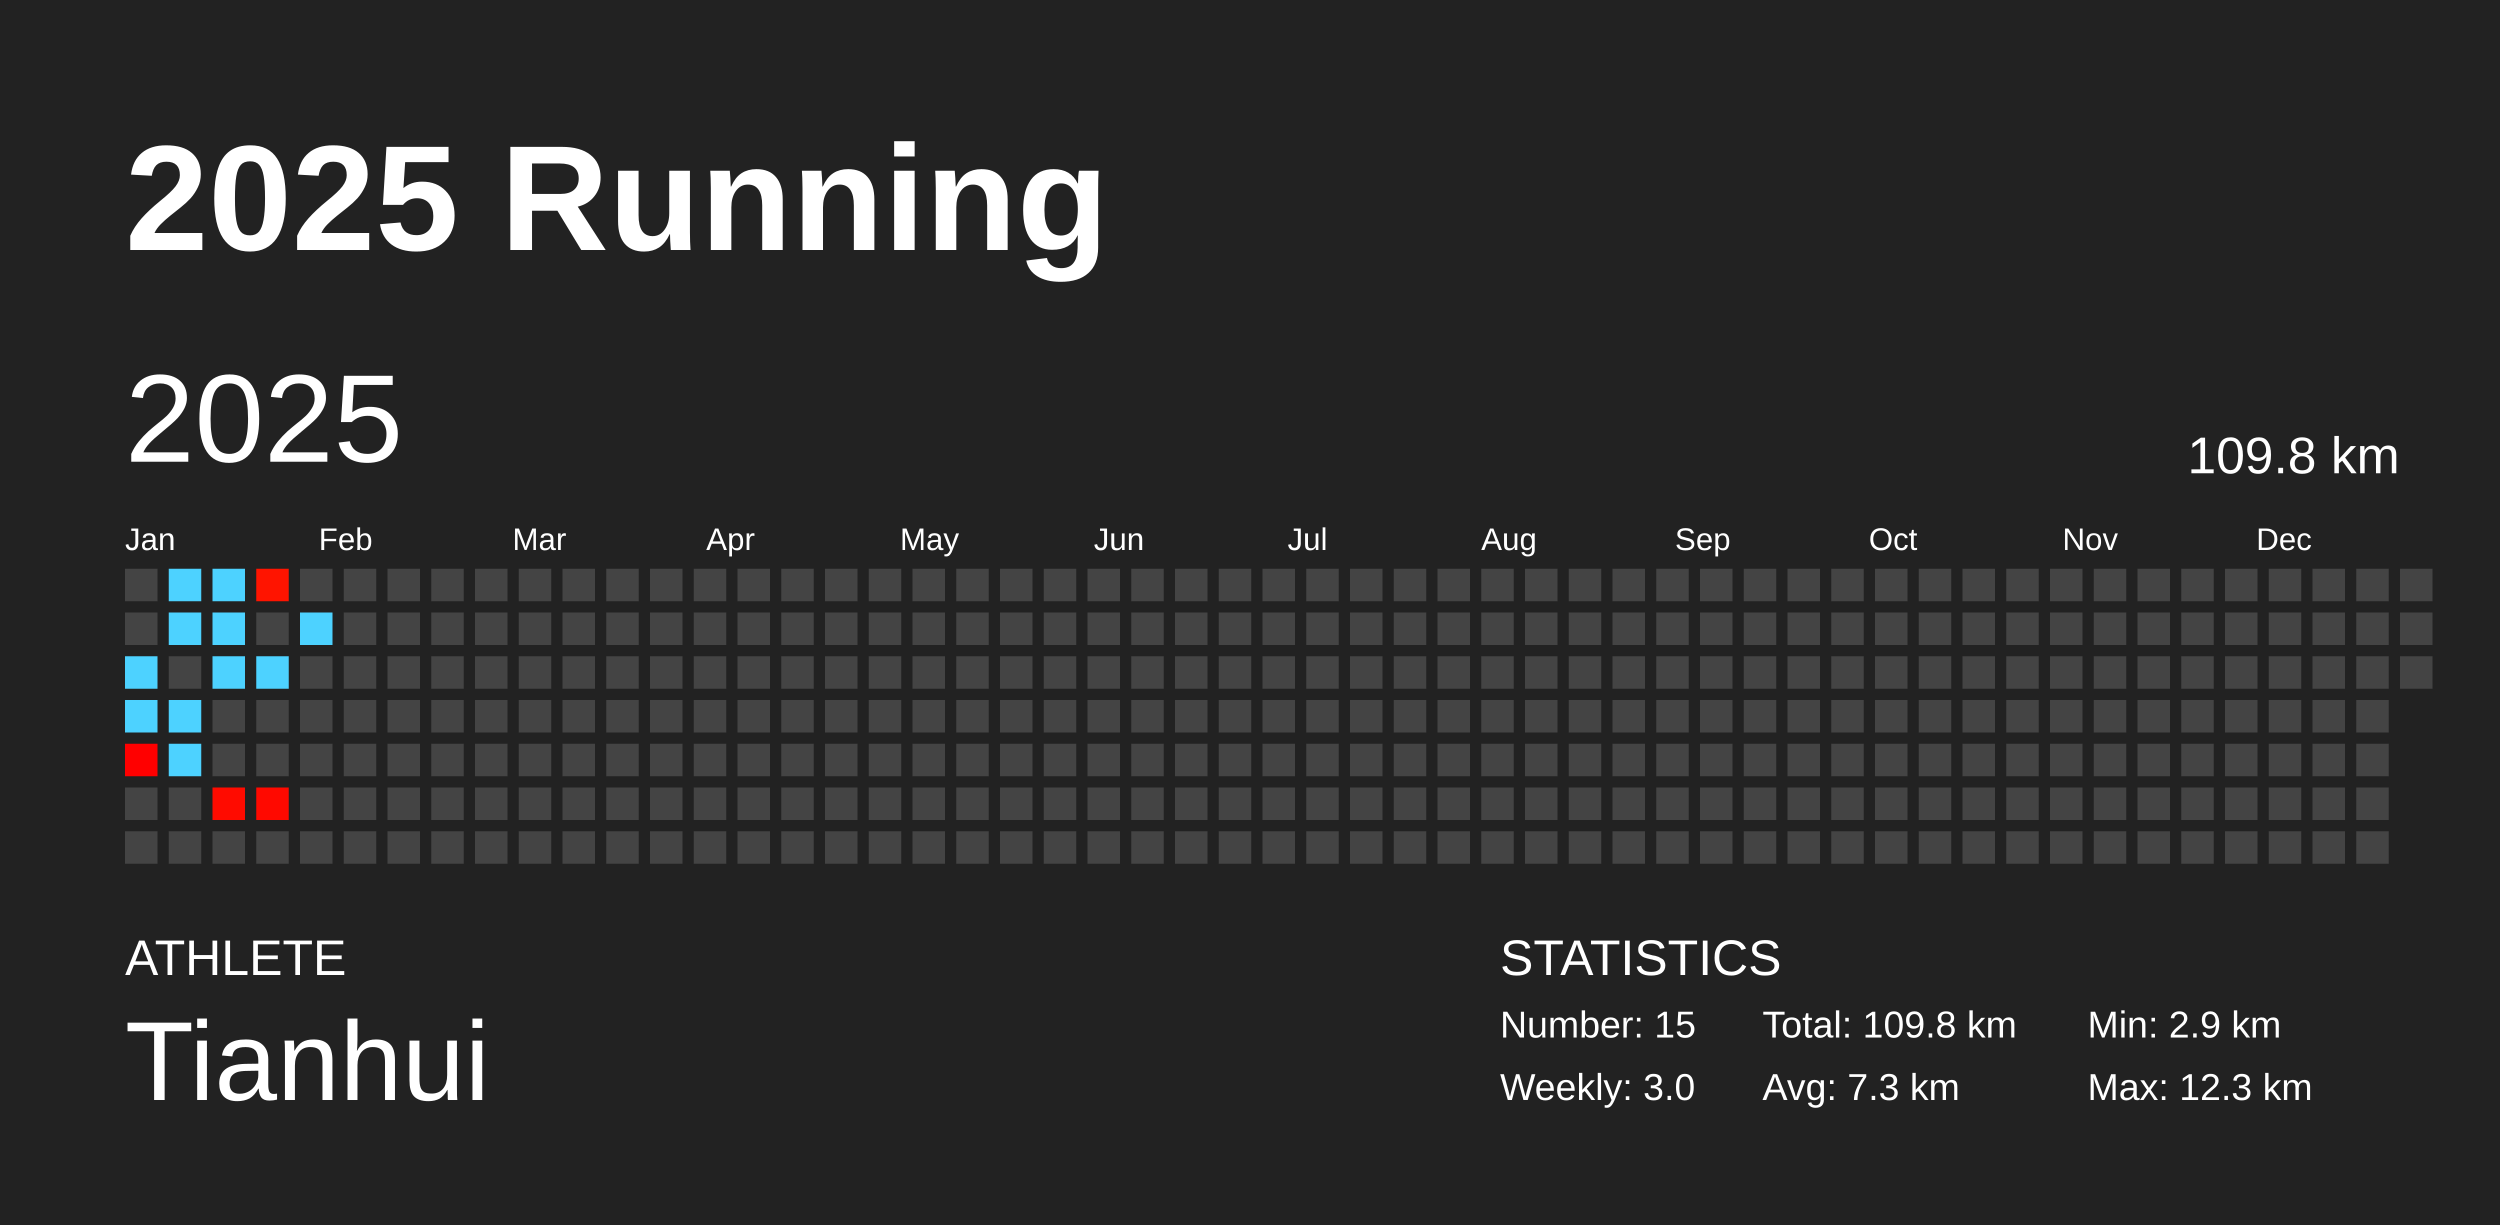
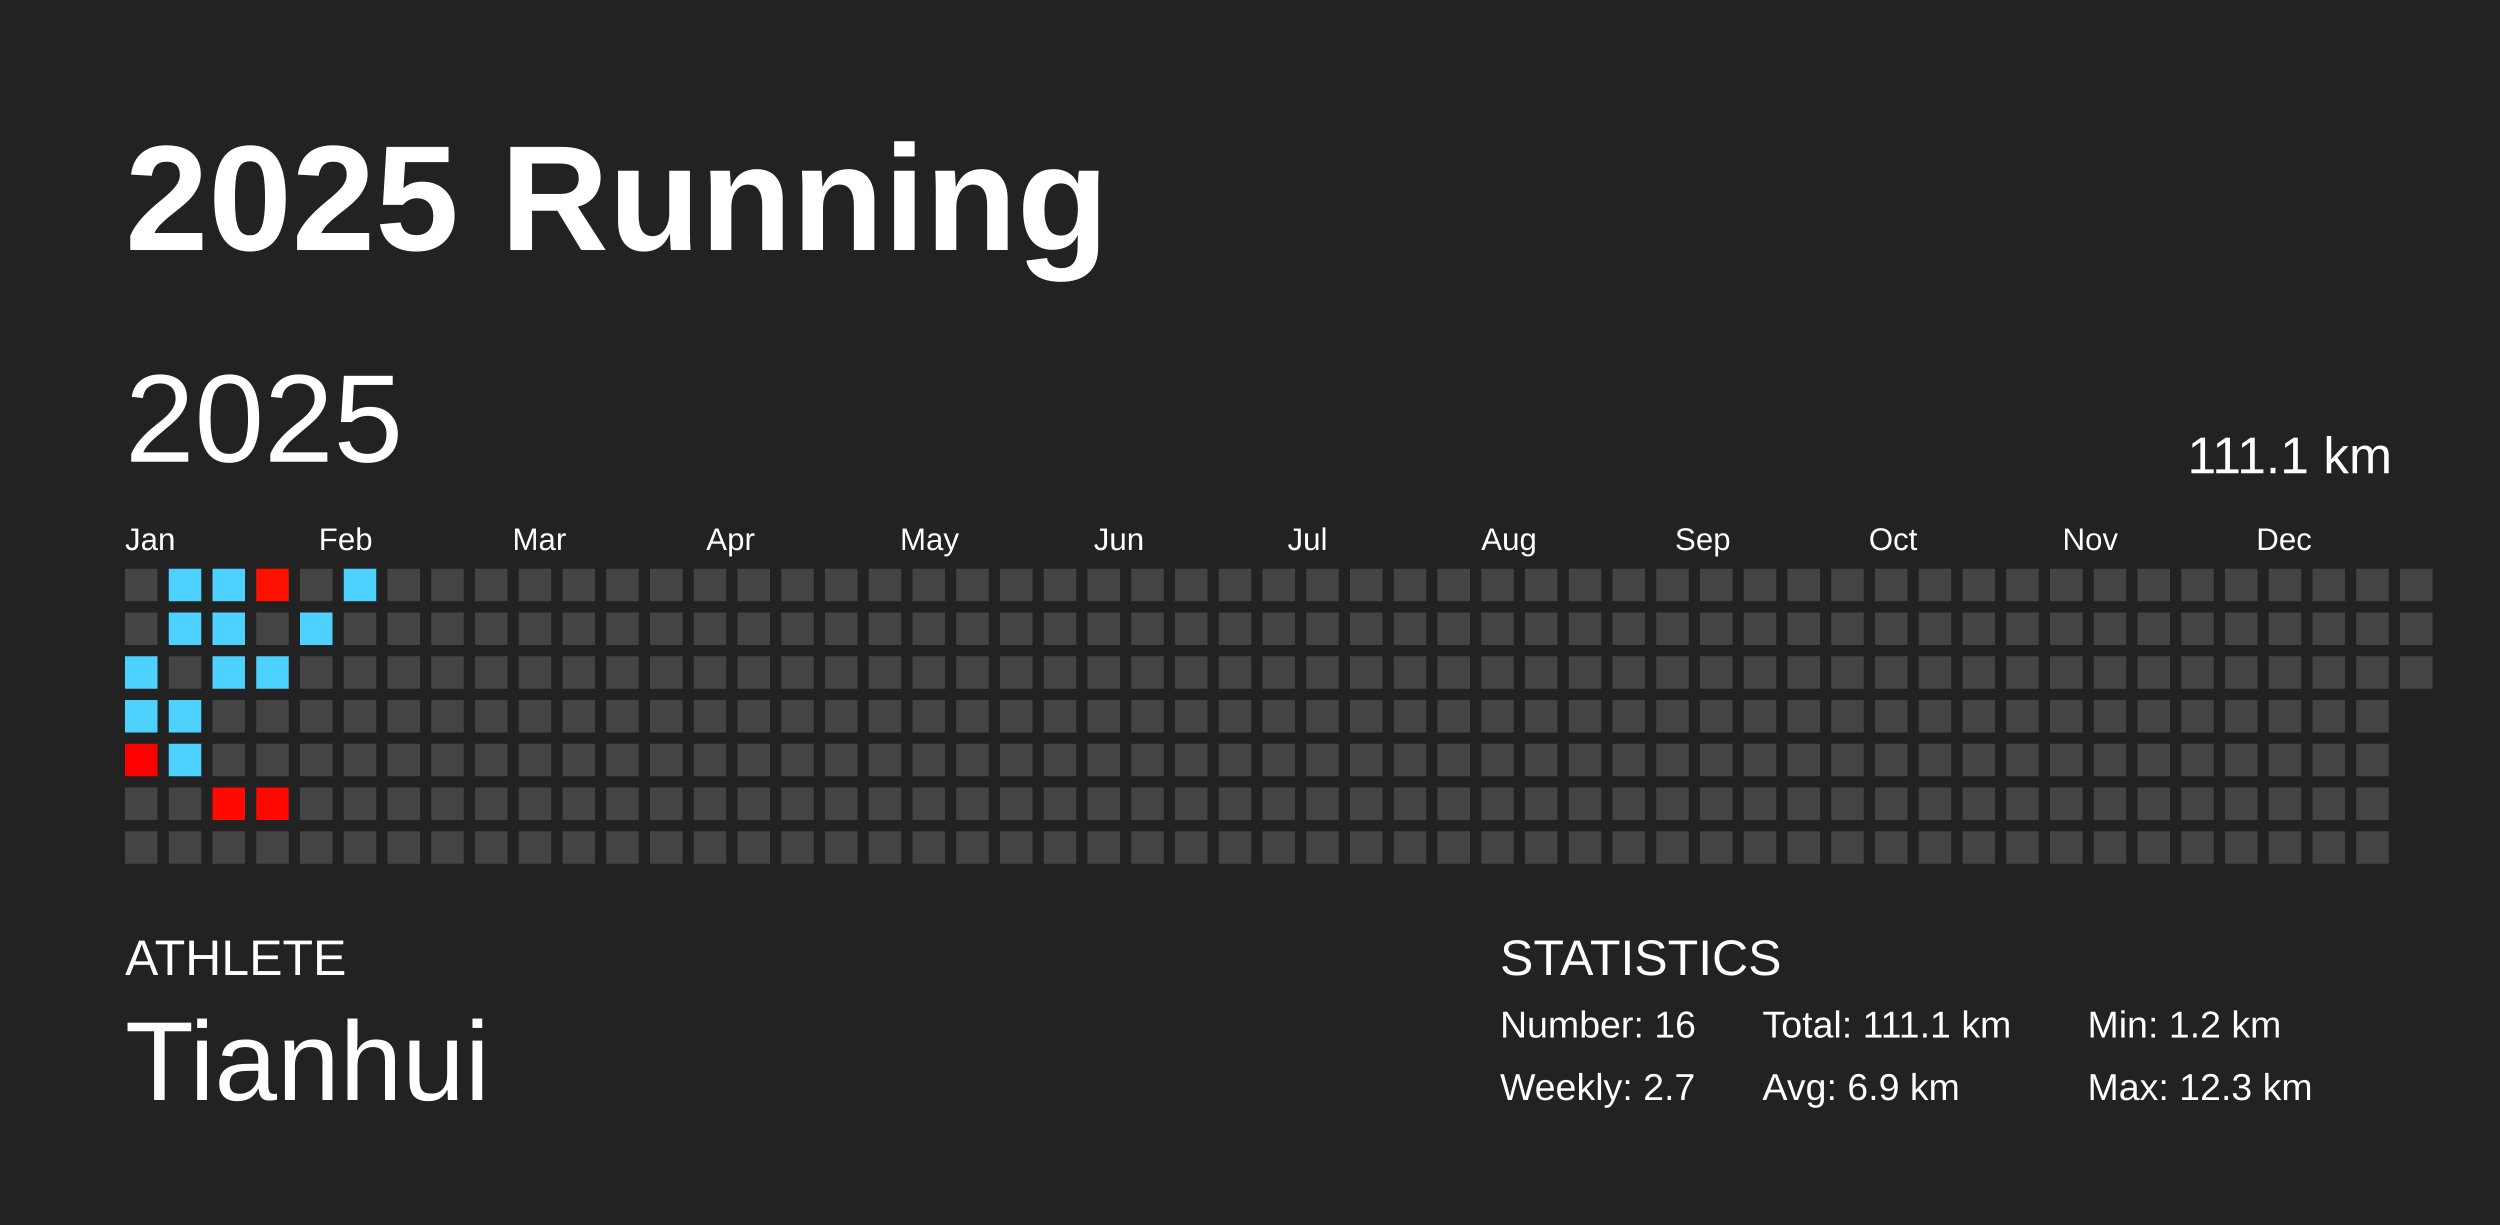
<svg xmlns="http://www.w3.org/2000/svg" baseProfile="full" height="98mm" version="1.1" viewBox="0,0,200,98" width="200mm">
  <defs />
  <rect fill="#222222" height="98" width="200" x="0" y="0" />
  <text fill="#FFFFFF" style="font-size:12px; font-family:Arial; font-weight:bold;" x="10" y="20">2025 Running</text>
  <text fill="#FFFFFF" style="font-size:4px; font-family:Arial" x="10" y="78">ATHLETE</text>
  <text fill="#FFFFFF" style="font-size:9px; font-family:Arial" x="10" y="88">Tianhui</text>
  <text fill="#FFFFFF" style="font-size:4px; font-family:Arial" x="120" y="78">STATISTICS</text>
-   <text fill="#FFFFFF" style="font-size:3px; font-family:Arial" x="120" y="83">Number: 15</text>
-   <text fill="#FFFFFF" style="font-size:3px; font-family:Arial" x="120" y="88">Weekly: 3.0</text>
-   <text fill="#FFFFFF" style="font-size:3px; font-family:Arial" x="141" y="83">Total: 109.8 km</text>
-   <text fill="#FFFFFF" style="font-size:3px; font-family:Arial" x="141" y="88">Avg: 7.3 km</text>
-   <text fill="#FFFFFF" style="font-size:3px; font-family:Arial" x="167" y="83">Min: 2.9 km</text>
+   <text fill="#FFFFFF" style="font-size:3px; font-family:Arial" x="120" y="83">Number: 16</text>
+   <text fill="#FFFFFF" style="font-size:3px; font-family:Arial" x="120" y="88">Weekly: 2.7</text>
+   <text fill="#FFFFFF" style="font-size:3px; font-family:Arial" x="141" y="83">Total: 111.1 km</text>
+   <text fill="#FFFFFF" style="font-size:3px; font-family:Arial" x="141" y="88">Avg: 6.9 km</text>
+   <text fill="#FFFFFF" style="font-size:3px; font-family:Arial" x="167" y="83">Min: 1.2 km</text>
  <text fill="#FFFFFF" style="font-size:3px; font-family:Arial" x="167" y="88">Max: 12.3 km</text>
  <text dominant-baseline="hanging" fill="#FFFFFF" style="font-size:10.0px; font-family:Arial;" x="10" y="30">2025</text>
-   <text dominant-baseline="hanging" fill="#FFFFFF" style="font-size:4.125px; font-family:Arial;" x="175" y="35">109.8 km</text>
+   <text dominant-baseline="hanging" fill="#FFFFFF" style="font-size:4.125px; font-family:Arial;" x="175" y="35">111.1 km</text>
  <text fill="#FFFFFF" style="font-size:2.5px; font-family:Arial" x="10.0" y="44">Jan</text>
  <text fill="#FFFFFF" style="font-size:2.5px; font-family:Arial" x="25.5" y="44">Feb</text>
  <text fill="#FFFFFF" style="font-size:2.5px; font-family:Arial" x="41.0" y="44">Mar</text>
  <text fill="#FFFFFF" style="font-size:2.5px; font-family:Arial" x="56.5" y="44">Apr</text>
  <text fill="#FFFFFF" style="font-size:2.5px; font-family:Arial" x="72.0" y="44">May</text>
  <text fill="#FFFFFF" style="font-size:2.5px; font-family:Arial" x="87.5" y="44">Jun</text>
  <text fill="#FFFFFF" style="font-size:2.5px; font-family:Arial" x="103.0" y="44">Jul</text>
  <text fill="#FFFFFF" style="font-size:2.5px; font-family:Arial" x="118.5" y="44">Aug</text>
  <text fill="#FFFFFF" style="font-size:2.5px; font-family:Arial" x="134.0" y="44">Sep</text>
  <text fill="#FFFFFF" style="font-size:2.5px; font-family:Arial" x="149.5" y="44">Oct</text>
  <text fill="#FFFFFF" style="font-size:2.5px; font-family:Arial" x="165.0" y="44">Nov</text>
  <text fill="#FFFFFF" style="font-size:2.5px; font-family:Arial" x="180.5" y="44">Dec</text>
  <rect fill="#444444" height="2.6" width="2.6" x="10.0" y="45.5" />
  <rect fill="#444444" height="2.6" width="2.6" x="10.0" y="49.0" />
  <rect fill="#4dd2ff" height="2.6" width="2.6" x="10.0" y="52.5" />
  <rect fill="#4dd2ff" height="2.6" width="2.6" x="10.0" y="56.0" />
  <rect fill="#ff0000" height="2.6" width="2.6" x="10.0" y="59.5" />
  <rect fill="#444444" height="2.6" width="2.6" x="10.0" y="63.0" />
  <rect fill="#444444" height="2.6" width="2.6" x="10.0" y="66.5" />
  <rect fill="#4dd2ff" height="2.6" width="2.6" x="13.5" y="45.5" />
  <rect fill="#4dd2ff" height="2.6" width="2.6" x="13.5" y="49.0" />
  <rect fill="#444444" height="2.6" width="2.6" x="13.5" y="52.5" />
  <rect fill="#4dd2ff" height="2.6" width="2.6" x="13.5" y="56.0" />
  <rect fill="#4dd2ff" height="2.6" width="2.6" x="13.5" y="59.5" />
  <rect fill="#444444" height="2.6" width="2.6" x="13.5" y="63.0" />
  <rect fill="#444444" height="2.6" width="2.6" x="13.5" y="66.5" />
  <rect fill="#4dd2ff" height="2.6" width="2.6" x="17.0" y="45.5" />
  <rect fill="#4dd2ff" height="2.6" width="2.6" x="17.0" y="49.0" />
  <rect fill="#4dd2ff" height="2.6" width="2.6" x="17.0" y="52.5" />
  <rect fill="#444444" height="2.6" width="2.6" x="17.0" y="56.0" />
  <rect fill="#444444" height="2.6" width="2.6" x="17.0" y="59.5" />
-   <rect fill="#ff0b00" height="2.6" width="2.6" x="17.0" y="63.0" />
+   <rect fill="#ff0900" height="2.6" width="2.6" x="17.0" y="63.0" />
  <rect fill="#444444" height="2.6" width="2.6" x="17.0" y="66.5" />
-   <rect fill="#ff1400" height="2.6" width="2.6" x="20.5" y="45.5" />
+   <rect fill="#ff1100" height="2.6" width="2.6" x="20.5" y="45.5" />
  <rect fill="#444444" height="2.6" width="2.6" x="20.5" y="49.0" />
  <rect fill="#4dd2ff" height="2.6" width="2.6" x="20.5" y="52.5" />
  <rect fill="#444444" height="2.6" width="2.6" x="20.5" y="56.0" />
  <rect fill="#444444" height="2.6" width="2.6" x="20.5" y="59.5" />
-   <rect fill="#ff0900" height="2.6" width="2.6" x="20.5" y="63.0" />
+   <rect fill="#ff0800" height="2.6" width="2.6" x="20.5" y="63.0" />
  <rect fill="#444444" height="2.6" width="2.6" x="20.5" y="66.5" />
  <rect fill="#444444" height="2.6" width="2.6" x="24.0" y="45.5" />
  <rect fill="#4dd2ff" height="2.6" width="2.6" x="24.0" y="49.0" />
  <rect fill="#444444" height="2.6" width="2.6" x="24.0" y="52.5" />
  <rect fill="#444444" height="2.6" width="2.6" x="24.0" y="56.0" />
  <rect fill="#444444" height="2.6" width="2.6" x="24.0" y="59.5" />
  <rect fill="#444444" height="2.6" width="2.6" x="24.0" y="63.0" />
  <rect fill="#444444" height="2.6" width="2.6" x="24.0" y="66.5" />
-   <rect fill="#444444" height="2.6" width="2.6" x="27.5" y="45.5" />
+   <rect fill="#4dd2ff" height="2.6" width="2.6" x="27.5" y="45.5" />
  <rect fill="#444444" height="2.6" width="2.6" x="27.5" y="49.0" />
  <rect fill="#444444" height="2.6" width="2.6" x="27.5" y="52.5" />
  <rect fill="#444444" height="2.6" width="2.6" x="27.5" y="56.0" />
  <rect fill="#444444" height="2.6" width="2.6" x="27.5" y="59.5" />
  <rect fill="#444444" height="2.6" width="2.6" x="27.5" y="63.0" />
  <rect fill="#444444" height="2.6" width="2.6" x="27.5" y="66.5" />
  <rect fill="#444444" height="2.6" width="2.6" x="31.0" y="45.5" />
  <rect fill="#444444" height="2.6" width="2.6" x="31.0" y="49.0" />
  <rect fill="#444444" height="2.6" width="2.6" x="31.0" y="52.5" />
  <rect fill="#444444" height="2.6" width="2.6" x="31.0" y="56.0" />
  <rect fill="#444444" height="2.6" width="2.6" x="31.0" y="59.5" />
  <rect fill="#444444" height="2.6" width="2.6" x="31.0" y="63.0" />
  <rect fill="#444444" height="2.6" width="2.6" x="31.0" y="66.5" />
  <rect fill="#444444" height="2.6" width="2.6" x="34.5" y="45.5" />
  <rect fill="#444444" height="2.6" width="2.6" x="34.5" y="49.0" />
  <rect fill="#444444" height="2.6" width="2.6" x="34.5" y="52.5" />
  <rect fill="#444444" height="2.6" width="2.6" x="34.5" y="56.0" />
  <rect fill="#444444" height="2.6" width="2.6" x="34.5" y="59.5" />
  <rect fill="#444444" height="2.6" width="2.6" x="34.5" y="63.0" />
  <rect fill="#444444" height="2.6" width="2.6" x="34.5" y="66.5" />
  <rect fill="#444444" height="2.6" width="2.6" x="38.0" y="45.5" />
  <rect fill="#444444" height="2.6" width="2.6" x="38.0" y="49.0" />
  <rect fill="#444444" height="2.6" width="2.6" x="38.0" y="52.5" />
  <rect fill="#444444" height="2.6" width="2.6" x="38.0" y="56.0" />
  <rect fill="#444444" height="2.6" width="2.6" x="38.0" y="59.5" />
  <rect fill="#444444" height="2.6" width="2.6" x="38.0" y="63.0" />
  <rect fill="#444444" height="2.6" width="2.6" x="38.0" y="66.5" />
  <rect fill="#444444" height="2.6" width="2.6" x="41.5" y="45.5" />
  <rect fill="#444444" height="2.6" width="2.6" x="41.5" y="49.0" />
  <rect fill="#444444" height="2.6" width="2.6" x="41.5" y="52.5" />
  <rect fill="#444444" height="2.6" width="2.6" x="41.5" y="56.0" />
  <rect fill="#444444" height="2.6" width="2.6" x="41.5" y="59.5" />
  <rect fill="#444444" height="2.6" width="2.6" x="41.5" y="63.0" />
  <rect fill="#444444" height="2.6" width="2.6" x="41.5" y="66.5" />
  <rect fill="#444444" height="2.6" width="2.6" x="45.0" y="45.5" />
  <rect fill="#444444" height="2.6" width="2.6" x="45.0" y="49.0" />
  <rect fill="#444444" height="2.6" width="2.6" x="45.0" y="52.5" />
  <rect fill="#444444" height="2.6" width="2.6" x="45.0" y="56.0" />
  <rect fill="#444444" height="2.6" width="2.6" x="45.0" y="59.5" />
  <rect fill="#444444" height="2.6" width="2.6" x="45.0" y="63.0" />
  <rect fill="#444444" height="2.6" width="2.6" x="45.0" y="66.5" />
  <rect fill="#444444" height="2.6" width="2.6" x="48.5" y="45.5" />
  <rect fill="#444444" height="2.6" width="2.6" x="48.5" y="49.0" />
  <rect fill="#444444" height="2.6" width="2.6" x="48.5" y="52.5" />
  <rect fill="#444444" height="2.6" width="2.6" x="48.5" y="56.0" />
  <rect fill="#444444" height="2.6" width="2.6" x="48.5" y="59.5" />
  <rect fill="#444444" height="2.6" width="2.6" x="48.5" y="63.0" />
  <rect fill="#444444" height="2.6" width="2.6" x="48.5" y="66.5" />
  <rect fill="#444444" height="2.6" width="2.6" x="52.0" y="45.5" />
  <rect fill="#444444" height="2.6" width="2.6" x="52.0" y="49.0" />
  <rect fill="#444444" height="2.6" width="2.6" x="52.0" y="52.5" />
  <rect fill="#444444" height="2.6" width="2.6" x="52.0" y="56.0" />
  <rect fill="#444444" height="2.6" width="2.6" x="52.0" y="59.5" />
  <rect fill="#444444" height="2.6" width="2.6" x="52.0" y="63.0" />
  <rect fill="#444444" height="2.6" width="2.6" x="52.0" y="66.5" />
  <rect fill="#444444" height="2.6" width="2.6" x="55.5" y="45.5" />
  <rect fill="#444444" height="2.6" width="2.6" x="55.5" y="49.0" />
  <rect fill="#444444" height="2.6" width="2.6" x="55.5" y="52.5" />
  <rect fill="#444444" height="2.6" width="2.6" x="55.5" y="56.0" />
  <rect fill="#444444" height="2.6" width="2.6" x="55.5" y="59.5" />
  <rect fill="#444444" height="2.6" width="2.6" x="55.5" y="63.0" />
  <rect fill="#444444" height="2.6" width="2.6" x="55.5" y="66.5" />
  <rect fill="#444444" height="2.6" width="2.6" x="59.0" y="45.5" />
  <rect fill="#444444" height="2.6" width="2.6" x="59.0" y="49.0" />
  <rect fill="#444444" height="2.6" width="2.6" x="59.0" y="52.5" />
  <rect fill="#444444" height="2.6" width="2.6" x="59.0" y="56.0" />
  <rect fill="#444444" height="2.6" width="2.6" x="59.0" y="59.5" />
  <rect fill="#444444" height="2.6" width="2.6" x="59.0" y="63.0" />
  <rect fill="#444444" height="2.6" width="2.6" x="59.0" y="66.5" />
  <rect fill="#444444" height="2.6" width="2.6" x="62.5" y="45.5" />
  <rect fill="#444444" height="2.6" width="2.6" x="62.5" y="49.0" />
  <rect fill="#444444" height="2.6" width="2.6" x="62.5" y="52.5" />
  <rect fill="#444444" height="2.6" width="2.6" x="62.5" y="56.0" />
  <rect fill="#444444" height="2.6" width="2.6" x="62.5" y="59.5" />
  <rect fill="#444444" height="2.6" width="2.6" x="62.5" y="63.0" />
  <rect fill="#444444" height="2.6" width="2.6" x="62.5" y="66.5" />
  <rect fill="#444444" height="2.6" width="2.6" x="66.0" y="45.5" />
  <rect fill="#444444" height="2.6" width="2.6" x="66.0" y="49.0" />
  <rect fill="#444444" height="2.6" width="2.6" x="66.0" y="52.5" />
  <rect fill="#444444" height="2.6" width="2.6" x="66.0" y="56.0" />
  <rect fill="#444444" height="2.6" width="2.6" x="66.0" y="59.5" />
  <rect fill="#444444" height="2.6" width="2.6" x="66.0" y="63.0" />
  <rect fill="#444444" height="2.6" width="2.6" x="66.0" y="66.5" />
  <rect fill="#444444" height="2.6" width="2.6" x="69.5" y="45.5" />
  <rect fill="#444444" height="2.6" width="2.6" x="69.5" y="49.0" />
  <rect fill="#444444" height="2.6" width="2.6" x="69.5" y="52.5" />
  <rect fill="#444444" height="2.6" width="2.6" x="69.5" y="56.0" />
  <rect fill="#444444" height="2.6" width="2.6" x="69.5" y="59.5" />
  <rect fill="#444444" height="2.6" width="2.6" x="69.5" y="63.0" />
  <rect fill="#444444" height="2.6" width="2.6" x="69.5" y="66.5" />
  <rect fill="#444444" height="2.6" width="2.6" x="73.0" y="45.5" />
  <rect fill="#444444" height="2.6" width="2.6" x="73.0" y="49.0" />
  <rect fill="#444444" height="2.6" width="2.6" x="73.0" y="52.5" />
  <rect fill="#444444" height="2.6" width="2.6" x="73.0" y="56.0" />
  <rect fill="#444444" height="2.6" width="2.6" x="73.0" y="59.5" />
  <rect fill="#444444" height="2.6" width="2.6" x="73.0" y="63.0" />
  <rect fill="#444444" height="2.6" width="2.6" x="73.0" y="66.5" />
  <rect fill="#444444" height="2.6" width="2.6" x="76.5" y="45.5" />
  <rect fill="#444444" height="2.6" width="2.6" x="76.5" y="49.0" />
  <rect fill="#444444" height="2.6" width="2.6" x="76.5" y="52.5" />
  <rect fill="#444444" height="2.6" width="2.6" x="76.5" y="56.0" />
  <rect fill="#444444" height="2.6" width="2.6" x="76.5" y="59.5" />
  <rect fill="#444444" height="2.6" width="2.6" x="76.5" y="63.0" />
  <rect fill="#444444" height="2.6" width="2.6" x="76.5" y="66.5" />
  <rect fill="#444444" height="2.6" width="2.6" x="80.0" y="45.5" />
  <rect fill="#444444" height="2.6" width="2.6" x="80.0" y="49.0" />
  <rect fill="#444444" height="2.6" width="2.6" x="80.0" y="52.5" />
  <rect fill="#444444" height="2.6" width="2.6" x="80.0" y="56.0" />
  <rect fill="#444444" height="2.6" width="2.6" x="80.0" y="59.5" />
  <rect fill="#444444" height="2.6" width="2.6" x="80.0" y="63.0" />
  <rect fill="#444444" height="2.6" width="2.6" x="80.0" y="66.5" />
  <rect fill="#444444" height="2.6" width="2.6" x="83.5" y="45.5" />
  <rect fill="#444444" height="2.6" width="2.6" x="83.5" y="49.0" />
  <rect fill="#444444" height="2.6" width="2.6" x="83.5" y="52.5" />
  <rect fill="#444444" height="2.6" width="2.6" x="83.5" y="56.0" />
  <rect fill="#444444" height="2.6" width="2.6" x="83.5" y="59.5" />
  <rect fill="#444444" height="2.6" width="2.6" x="83.5" y="63.0" />
  <rect fill="#444444" height="2.6" width="2.6" x="83.5" y="66.5" />
  <rect fill="#444444" height="2.6" width="2.6" x="87.0" y="45.5" />
  <rect fill="#444444" height="2.6" width="2.6" x="87.0" y="49.0" />
  <rect fill="#444444" height="2.6" width="2.6" x="87.0" y="52.5" />
  <rect fill="#444444" height="2.6" width="2.6" x="87.0" y="56.0" />
  <rect fill="#444444" height="2.6" width="2.6" x="87.0" y="59.5" />
  <rect fill="#444444" height="2.6" width="2.6" x="87.0" y="63.0" />
  <rect fill="#444444" height="2.6" width="2.6" x="87.0" y="66.5" />
  <rect fill="#444444" height="2.6" width="2.6" x="90.5" y="45.5" />
  <rect fill="#444444" height="2.6" width="2.6" x="90.5" y="49.0" />
  <rect fill="#444444" height="2.6" width="2.6" x="90.5" y="52.5" />
  <rect fill="#444444" height="2.6" width="2.6" x="90.5" y="56.0" />
  <rect fill="#444444" height="2.6" width="2.6" x="90.5" y="59.5" />
  <rect fill="#444444" height="2.6" width="2.6" x="90.5" y="63.0" />
  <rect fill="#444444" height="2.6" width="2.6" x="90.5" y="66.5" />
  <rect fill="#444444" height="2.6" width="2.6" x="94.0" y="45.5" />
  <rect fill="#444444" height="2.6" width="2.6" x="94.0" y="49.0" />
  <rect fill="#444444" height="2.6" width="2.6" x="94.0" y="52.5" />
  <rect fill="#444444" height="2.6" width="2.6" x="94.0" y="56.0" />
  <rect fill="#444444" height="2.6" width="2.6" x="94.0" y="59.5" />
  <rect fill="#444444" height="2.6" width="2.6" x="94.0" y="63.0" />
  <rect fill="#444444" height="2.6" width="2.6" x="94.0" y="66.5" />
  <rect fill="#444444" height="2.6" width="2.6" x="97.5" y="45.5" />
  <rect fill="#444444" height="2.6" width="2.6" x="97.5" y="49.0" />
  <rect fill="#444444" height="2.6" width="2.6" x="97.5" y="52.5" />
  <rect fill="#444444" height="2.6" width="2.6" x="97.5" y="56.0" />
  <rect fill="#444444" height="2.6" width="2.6" x="97.5" y="59.5" />
  <rect fill="#444444" height="2.6" width="2.6" x="97.5" y="63.0" />
  <rect fill="#444444" height="2.6" width="2.6" x="97.5" y="66.5" />
  <rect fill="#444444" height="2.6" width="2.6" x="101.0" y="45.5" />
  <rect fill="#444444" height="2.6" width="2.6" x="101.0" y="49.0" />
  <rect fill="#444444" height="2.6" width="2.6" x="101.0" y="52.5" />
  <rect fill="#444444" height="2.6" width="2.6" x="101.0" y="56.0" />
  <rect fill="#444444" height="2.6" width="2.6" x="101.0" y="59.5" />
  <rect fill="#444444" height="2.6" width="2.6" x="101.0" y="63.0" />
  <rect fill="#444444" height="2.6" width="2.6" x="101.0" y="66.5" />
  <rect fill="#444444" height="2.6" width="2.6" x="104.5" y="45.5" />
  <rect fill="#444444" height="2.6" width="2.6" x="104.5" y="49.0" />
  <rect fill="#444444" height="2.6" width="2.6" x="104.5" y="52.5" />
  <rect fill="#444444" height="2.6" width="2.6" x="104.5" y="56.0" />
  <rect fill="#444444" height="2.6" width="2.6" x="104.5" y="59.5" />
  <rect fill="#444444" height="2.6" width="2.6" x="104.5" y="63.0" />
  <rect fill="#444444" height="2.6" width="2.6" x="104.5" y="66.5" />
  <rect fill="#444444" height="2.6" width="2.6" x="108.0" y="45.5" />
  <rect fill="#444444" height="2.6" width="2.6" x="108.0" y="49.0" />
  <rect fill="#444444" height="2.6" width="2.6" x="108.0" y="52.5" />
  <rect fill="#444444" height="2.6" width="2.6" x="108.0" y="56.0" />
  <rect fill="#444444" height="2.6" width="2.6" x="108.0" y="59.5" />
  <rect fill="#444444" height="2.6" width="2.6" x="108.0" y="63.0" />
  <rect fill="#444444" height="2.6" width="2.6" x="108.0" y="66.5" />
  <rect fill="#444444" height="2.6" width="2.6" x="111.5" y="45.5" />
  <rect fill="#444444" height="2.6" width="2.6" x="111.5" y="49.0" />
  <rect fill="#444444" height="2.6" width="2.6" x="111.5" y="52.5" />
  <rect fill="#444444" height="2.6" width="2.6" x="111.5" y="56.0" />
  <rect fill="#444444" height="2.6" width="2.6" x="111.5" y="59.5" />
  <rect fill="#444444" height="2.6" width="2.6" x="111.5" y="63.0" />
  <rect fill="#444444" height="2.6" width="2.6" x="111.5" y="66.5" />
  <rect fill="#444444" height="2.6" width="2.6" x="115.0" y="45.5" />
  <rect fill="#444444" height="2.6" width="2.6" x="115.0" y="49.0" />
  <rect fill="#444444" height="2.6" width="2.6" x="115.0" y="52.5" />
  <rect fill="#444444" height="2.6" width="2.6" x="115.0" y="56.0" />
  <rect fill="#444444" height="2.6" width="2.6" x="115.0" y="59.5" />
  <rect fill="#444444" height="2.6" width="2.6" x="115.0" y="63.0" />
  <rect fill="#444444" height="2.6" width="2.6" x="115.0" y="66.5" />
  <rect fill="#444444" height="2.6" width="2.6" x="118.5" y="45.5" />
  <rect fill="#444444" height="2.6" width="2.6" x="118.5" y="49.0" />
  <rect fill="#444444" height="2.6" width="2.6" x="118.5" y="52.5" />
  <rect fill="#444444" height="2.6" width="2.6" x="118.5" y="56.0" />
  <rect fill="#444444" height="2.6" width="2.6" x="118.5" y="59.5" />
  <rect fill="#444444" height="2.6" width="2.6" x="118.5" y="63.0" />
  <rect fill="#444444" height="2.6" width="2.6" x="118.5" y="66.5" />
  <rect fill="#444444" height="2.6" width="2.6" x="122.0" y="45.5" />
  <rect fill="#444444" height="2.6" width="2.6" x="122.0" y="49.0" />
  <rect fill="#444444" height="2.6" width="2.6" x="122.0" y="52.5" />
  <rect fill="#444444" height="2.6" width="2.6" x="122.0" y="56.0" />
  <rect fill="#444444" height="2.6" width="2.6" x="122.0" y="59.5" />
  <rect fill="#444444" height="2.6" width="2.6" x="122.0" y="63.0" />
  <rect fill="#444444" height="2.6" width="2.6" x="122.0" y="66.5" />
  <rect fill="#444444" height="2.6" width="2.6" x="125.5" y="45.5" />
  <rect fill="#444444" height="2.6" width="2.6" x="125.5" y="49.0" />
  <rect fill="#444444" height="2.6" width="2.6" x="125.5" y="52.5" />
  <rect fill="#444444" height="2.6" width="2.6" x="125.5" y="56.0" />
  <rect fill="#444444" height="2.6" width="2.6" x="125.5" y="59.5" />
  <rect fill="#444444" height="2.6" width="2.6" x="125.5" y="63.0" />
  <rect fill="#444444" height="2.6" width="2.6" x="125.5" y="66.5" />
  <rect fill="#444444" height="2.6" width="2.6" x="129.0" y="45.5" />
  <rect fill="#444444" height="2.6" width="2.6" x="129.0" y="49.0" />
  <rect fill="#444444" height="2.6" width="2.6" x="129.0" y="52.5" />
  <rect fill="#444444" height="2.6" width="2.6" x="129.0" y="56.0" />
  <rect fill="#444444" height="2.6" width="2.6" x="129.0" y="59.5" />
  <rect fill="#444444" height="2.6" width="2.6" x="129.0" y="63.0" />
  <rect fill="#444444" height="2.6" width="2.6" x="129.0" y="66.5" />
  <rect fill="#444444" height="2.6" width="2.6" x="132.5" y="45.5" />
  <rect fill="#444444" height="2.6" width="2.6" x="132.5" y="49.0" />
  <rect fill="#444444" height="2.6" width="2.6" x="132.5" y="52.5" />
  <rect fill="#444444" height="2.6" width="2.6" x="132.5" y="56.0" />
  <rect fill="#444444" height="2.6" width="2.6" x="132.5" y="59.5" />
  <rect fill="#444444" height="2.6" width="2.6" x="132.5" y="63.0" />
  <rect fill="#444444" height="2.6" width="2.6" x="132.5" y="66.5" />
  <rect fill="#444444" height="2.6" width="2.6" x="136.0" y="45.5" />
  <rect fill="#444444" height="2.6" width="2.6" x="136.0" y="49.0" />
  <rect fill="#444444" height="2.6" width="2.6" x="136.0" y="52.5" />
  <rect fill="#444444" height="2.6" width="2.6" x="136.0" y="56.0" />
  <rect fill="#444444" height="2.6" width="2.6" x="136.0" y="59.5" />
  <rect fill="#444444" height="2.6" width="2.6" x="136.0" y="63.0" />
  <rect fill="#444444" height="2.6" width="2.6" x="136.0" y="66.5" />
  <rect fill="#444444" height="2.6" width="2.6" x="139.5" y="45.5" />
  <rect fill="#444444" height="2.6" width="2.6" x="139.5" y="49.0" />
  <rect fill="#444444" height="2.6" width="2.6" x="139.5" y="52.5" />
  <rect fill="#444444" height="2.6" width="2.6" x="139.5" y="56.0" />
  <rect fill="#444444" height="2.6" width="2.6" x="139.5" y="59.5" />
  <rect fill="#444444" height="2.6" width="2.6" x="139.5" y="63.0" />
  <rect fill="#444444" height="2.6" width="2.6" x="139.5" y="66.5" />
  <rect fill="#444444" height="2.6" width="2.6" x="143.0" y="45.5" />
  <rect fill="#444444" height="2.6" width="2.6" x="143.0" y="49.0" />
  <rect fill="#444444" height="2.6" width="2.6" x="143.0" y="52.5" />
  <rect fill="#444444" height="2.6" width="2.6" x="143.0" y="56.0" />
  <rect fill="#444444" height="2.6" width="2.6" x="143.0" y="59.5" />
  <rect fill="#444444" height="2.6" width="2.6" x="143.0" y="63.0" />
  <rect fill="#444444" height="2.6" width="2.6" x="143.0" y="66.5" />
  <rect fill="#444444" height="2.6" width="2.6" x="146.5" y="45.5" />
  <rect fill="#444444" height="2.6" width="2.6" x="146.5" y="49.0" />
  <rect fill="#444444" height="2.6" width="2.6" x="146.5" y="52.5" />
  <rect fill="#444444" height="2.6" width="2.6" x="146.5" y="56.0" />
  <rect fill="#444444" height="2.6" width="2.6" x="146.5" y="59.5" />
  <rect fill="#444444" height="2.6" width="2.6" x="146.5" y="63.0" />
  <rect fill="#444444" height="2.6" width="2.6" x="146.5" y="66.5" />
  <rect fill="#444444" height="2.6" width="2.6" x="150.0" y="45.5" />
  <rect fill="#444444" height="2.6" width="2.6" x="150.0" y="49.0" />
  <rect fill="#444444" height="2.6" width="2.6" x="150.0" y="52.5" />
  <rect fill="#444444" height="2.6" width="2.6" x="150.0" y="56.0" />
  <rect fill="#444444" height="2.6" width="2.6" x="150.0" y="59.5" />
  <rect fill="#444444" height="2.6" width="2.6" x="150.0" y="63.0" />
  <rect fill="#444444" height="2.6" width="2.6" x="150.0" y="66.5" />
  <rect fill="#444444" height="2.6" width="2.6" x="153.5" y="45.5" />
  <rect fill="#444444" height="2.6" width="2.6" x="153.5" y="49.0" />
  <rect fill="#444444" height="2.6" width="2.6" x="153.5" y="52.5" />
  <rect fill="#444444" height="2.6" width="2.6" x="153.5" y="56.0" />
  <rect fill="#444444" height="2.6" width="2.6" x="153.5" y="59.5" />
  <rect fill="#444444" height="2.6" width="2.6" x="153.5" y="63.0" />
  <rect fill="#444444" height="2.6" width="2.6" x="153.5" y="66.5" />
  <rect fill="#444444" height="2.6" width="2.6" x="157.0" y="45.5" />
  <rect fill="#444444" height="2.6" width="2.6" x="157.0" y="49.0" />
  <rect fill="#444444" height="2.6" width="2.6" x="157.0" y="52.5" />
  <rect fill="#444444" height="2.6" width="2.6" x="157.0" y="56.0" />
  <rect fill="#444444" height="2.6" width="2.6" x="157.0" y="59.5" />
  <rect fill="#444444" height="2.6" width="2.6" x="157.0" y="63.0" />
  <rect fill="#444444" height="2.6" width="2.6" x="157.0" y="66.5" />
  <rect fill="#444444" height="2.6" width="2.6" x="160.5" y="45.5" />
  <rect fill="#444444" height="2.6" width="2.6" x="160.5" y="49.0" />
  <rect fill="#444444" height="2.6" width="2.6" x="160.5" y="52.5" />
  <rect fill="#444444" height="2.6" width="2.6" x="160.5" y="56.0" />
  <rect fill="#444444" height="2.6" width="2.6" x="160.5" y="59.5" />
  <rect fill="#444444" height="2.6" width="2.6" x="160.5" y="63.0" />
  <rect fill="#444444" height="2.6" width="2.6" x="160.5" y="66.5" />
  <rect fill="#444444" height="2.6" width="2.6" x="164.0" y="45.5" />
  <rect fill="#444444" height="2.6" width="2.6" x="164.0" y="49.0" />
  <rect fill="#444444" height="2.6" width="2.6" x="164.0" y="52.5" />
  <rect fill="#444444" height="2.6" width="2.6" x="164.0" y="56.0" />
  <rect fill="#444444" height="2.6" width="2.6" x="164.0" y="59.5" />
  <rect fill="#444444" height="2.6" width="2.6" x="164.0" y="63.0" />
  <rect fill="#444444" height="2.6" width="2.6" x="164.0" y="66.5" />
  <rect fill="#444444" height="2.6" width="2.6" x="167.5" y="45.5" />
  <rect fill="#444444" height="2.6" width="2.6" x="167.5" y="49.0" />
  <rect fill="#444444" height="2.6" width="2.6" x="167.5" y="52.5" />
  <rect fill="#444444" height="2.6" width="2.6" x="167.5" y="56.0" />
  <rect fill="#444444" height="2.6" width="2.6" x="167.5" y="59.5" />
  <rect fill="#444444" height="2.6" width="2.6" x="167.5" y="63.0" />
  <rect fill="#444444" height="2.6" width="2.6" x="167.5" y="66.5" />
  <rect fill="#444444" height="2.6" width="2.6" x="171.0" y="45.5" />
  <rect fill="#444444" height="2.6" width="2.6" x="171.0" y="49.0" />
  <rect fill="#444444" height="2.6" width="2.6" x="171.0" y="52.5" />
  <rect fill="#444444" height="2.6" width="2.6" x="171.0" y="56.0" />
  <rect fill="#444444" height="2.6" width="2.6" x="171.0" y="59.5" />
  <rect fill="#444444" height="2.6" width="2.6" x="171.0" y="63.0" />
  <rect fill="#444444" height="2.6" width="2.6" x="171.0" y="66.5" />
  <rect fill="#444444" height="2.6" width="2.6" x="174.5" y="45.5" />
  <rect fill="#444444" height="2.6" width="2.6" x="174.5" y="49.0" />
  <rect fill="#444444" height="2.6" width="2.6" x="174.5" y="52.5" />
  <rect fill="#444444" height="2.6" width="2.6" x="174.5" y="56.0" />
  <rect fill="#444444" height="2.6" width="2.6" x="174.5" y="59.5" />
  <rect fill="#444444" height="2.6" width="2.6" x="174.5" y="63.0" />
  <rect fill="#444444" height="2.6" width="2.6" x="174.5" y="66.5" />
  <rect fill="#444444" height="2.6" width="2.6" x="178.0" y="45.5" />
  <rect fill="#444444" height="2.6" width="2.6" x="178.0" y="49.0" />
  <rect fill="#444444" height="2.6" width="2.6" x="178.0" y="52.5" />
  <rect fill="#444444" height="2.6" width="2.6" x="178.0" y="56.0" />
  <rect fill="#444444" height="2.6" width="2.6" x="178.0" y="59.5" />
  <rect fill="#444444" height="2.6" width="2.6" x="178.0" y="63.0" />
  <rect fill="#444444" height="2.6" width="2.6" x="178.0" y="66.5" />
  <rect fill="#444444" height="2.6" width="2.6" x="181.5" y="45.5" />
  <rect fill="#444444" height="2.6" width="2.6" x="181.5" y="49.0" />
  <rect fill="#444444" height="2.6" width="2.6" x="181.5" y="52.5" />
  <rect fill="#444444" height="2.6" width="2.6" x="181.5" y="56.0" />
  <rect fill="#444444" height="2.6" width="2.6" x="181.5" y="59.5" />
  <rect fill="#444444" height="2.6" width="2.6" x="181.5" y="63.0" />
  <rect fill="#444444" height="2.6" width="2.6" x="181.5" y="66.5" />
  <rect fill="#444444" height="2.6" width="2.6" x="185.0" y="45.5" />
  <rect fill="#444444" height="2.6" width="2.6" x="185.0" y="49.0" />
  <rect fill="#444444" height="2.6" width="2.6" x="185.0" y="52.5" />
  <rect fill="#444444" height="2.6" width="2.6" x="185.0" y="56.0" />
  <rect fill="#444444" height="2.6" width="2.6" x="185.0" y="59.5" />
  <rect fill="#444444" height="2.6" width="2.6" x="185.0" y="63.0" />
  <rect fill="#444444" height="2.6" width="2.6" x="185.0" y="66.5" />
  <rect fill="#444444" height="2.6" width="2.6" x="188.5" y="45.5" />
  <rect fill="#444444" height="2.6" width="2.6" x="188.5" y="49.0" />
  <rect fill="#444444" height="2.6" width="2.6" x="188.5" y="52.5" />
  <rect fill="#444444" height="2.6" width="2.6" x="188.5" y="56.0" />
  <rect fill="#444444" height="2.6" width="2.6" x="188.5" y="59.5" />
  <rect fill="#444444" height="2.6" width="2.6" x="188.5" y="63.0" />
  <rect fill="#444444" height="2.6" width="2.6" x="188.5" y="66.5" />
  <rect fill="#444444" height="2.6" width="2.6" x="192.0" y="45.5" />
  <rect fill="#444444" height="2.6" width="2.6" x="192.0" y="49.0" />
  <rect fill="#444444" height="2.6" width="2.6" x="192.0" y="52.5" />
</svg>
